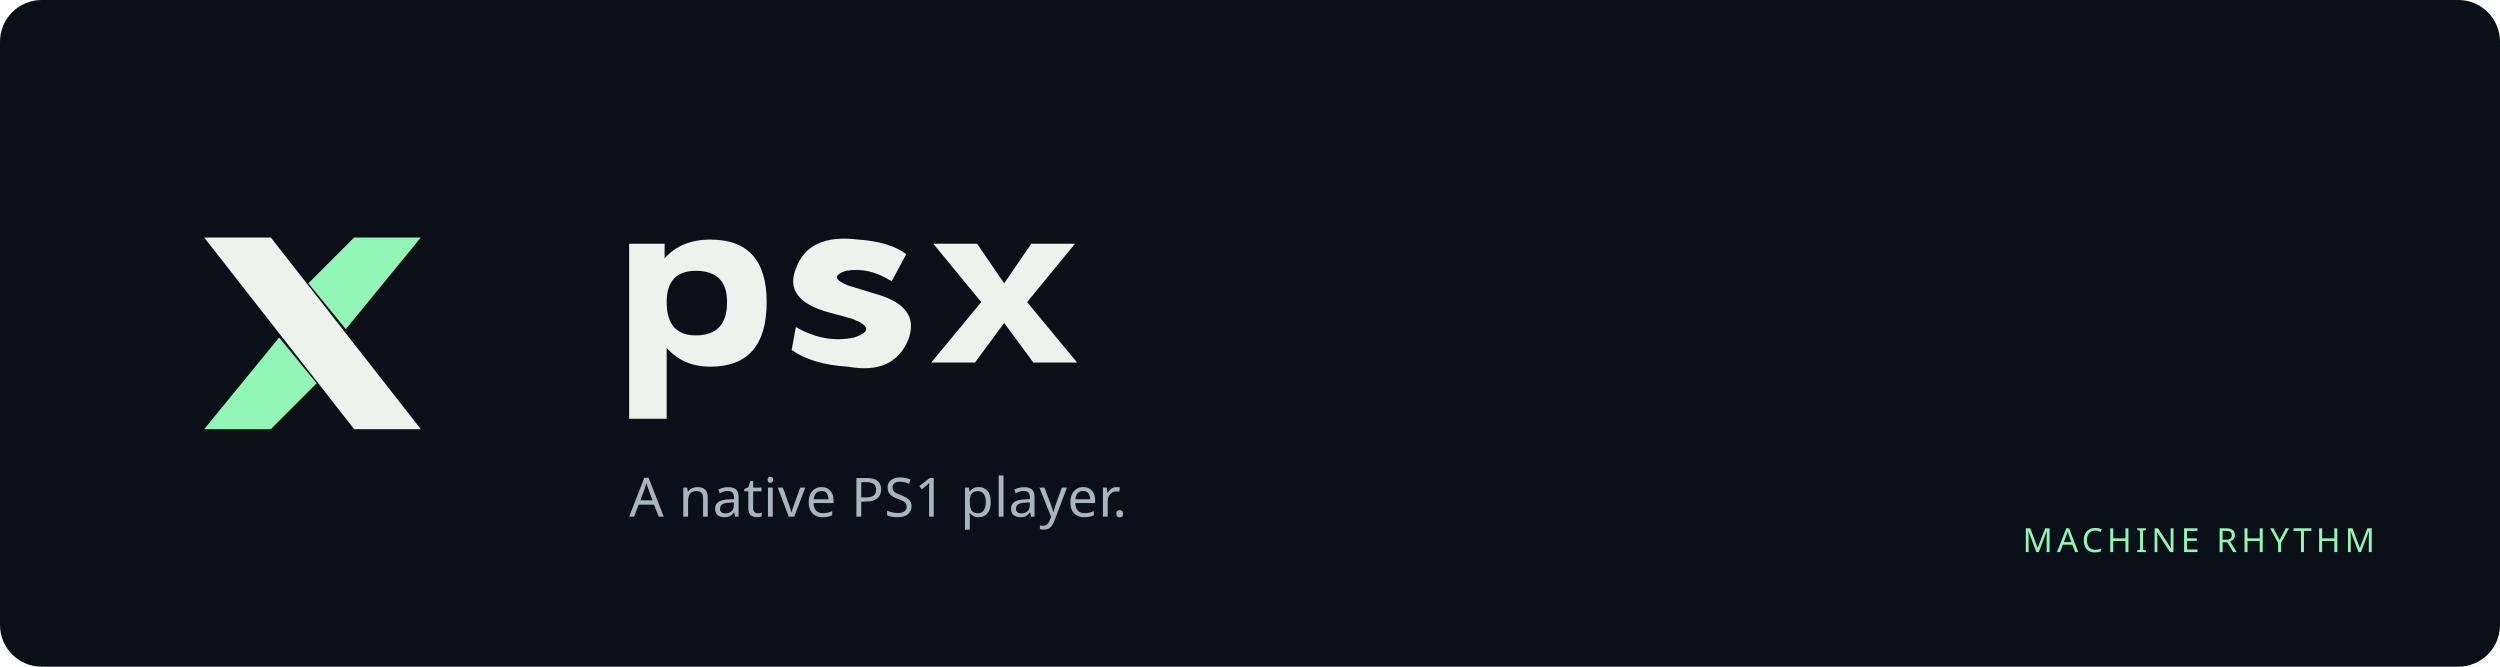
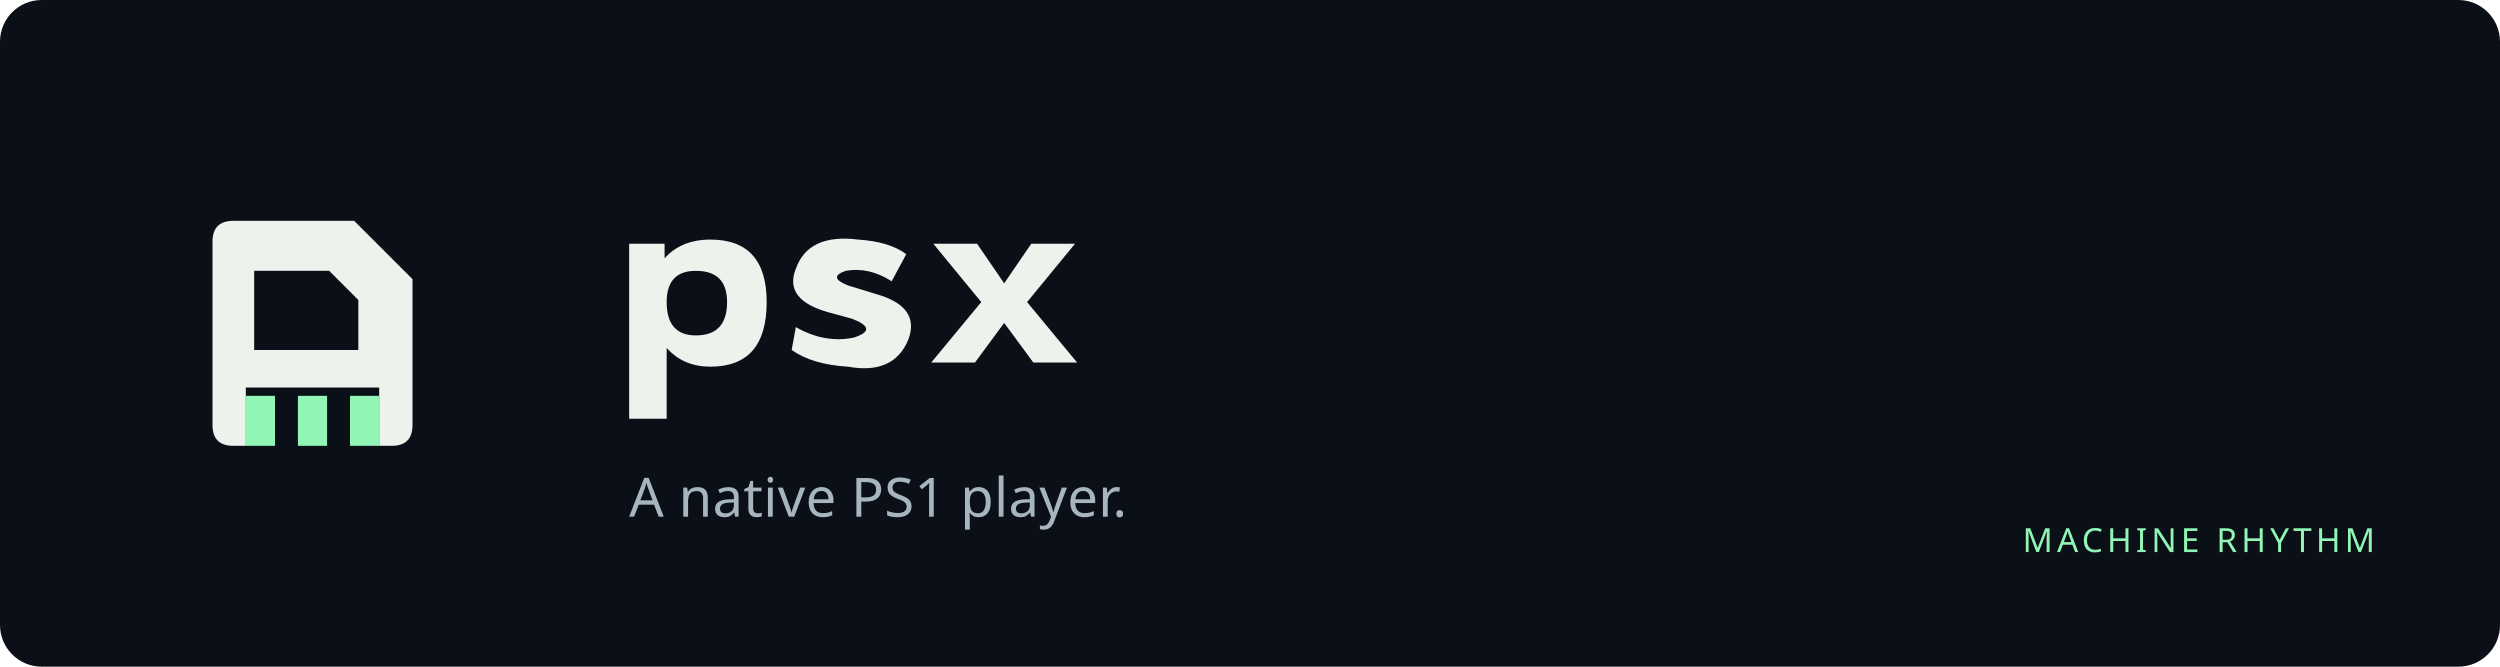
<svg xmlns="http://www.w3.org/2000/svg" width="1200" height="320" viewBox="0 0 1200 320" fill="none">
  <rect width="1200" height="320" rx="20" fill="#0B1018" />
  <g transform="translate(42 52) scale(2)">
-     <path fill="#EDF2EC" d="M28 31H44L80 77H64Z" />
-     <path fill="#91F5B6" d="M64 31H80L62 53L53 42ZM46 55L55 66L44 77H28Z" />
+     <path fill="#EDF2EC" fill-rule="evenodd" d="M35 27H64L78 41V76Q78 81 73 81H35Q30 81 30 76V32Q30 27 35 27ZM40 39V58H65V46L58 39ZM38 67H70V81H38Z" />
+     <path fill="#91F5B6" d="M38 69H45V81H38ZM50.5 69H57.5V81H50.5ZM63 69H70V81H63Z" />
  </g>
  <g fill="#EDF2EC" fill-rule="evenodd" transform="translate(302 93)">
    <path d="M0 24H17V31Q25 22 39 22Q66 22 66 52Q66 83 39 83Q26 83 18 74V108H0ZM18 52Q18 68 32 68Q47 68 47 52Q47 37 32 37Q18 37 18 52Z" />
    <path d="M80 64Q94 72 108 69Q120 65 107 60L96 57Q74 51 80 36Q86 19 110 22Q125 23 133 29L126 42Q115 35 104 37Q95 40 105 44L118 48Q140 54 134 70Q127 87 105 83Q88 82 78 75Z" />
    <path d="M146 24H167L180 43L193 24H214L191 52L215 81H194L180 62L166 81H145L169 52Z" />
  </g>
  <text x="302" y="248" fill="#A7B6BE" font-family="sans-serif" font-size="26" letter-spacing=".2">A native PS1 player.</text>
  <text x="1140" y="265" text-anchor="end" fill="#91F5B6" font-family="sans-serif" font-size="16" letter-spacing="2">MACHINE RHYTHM</text>
</svg>
